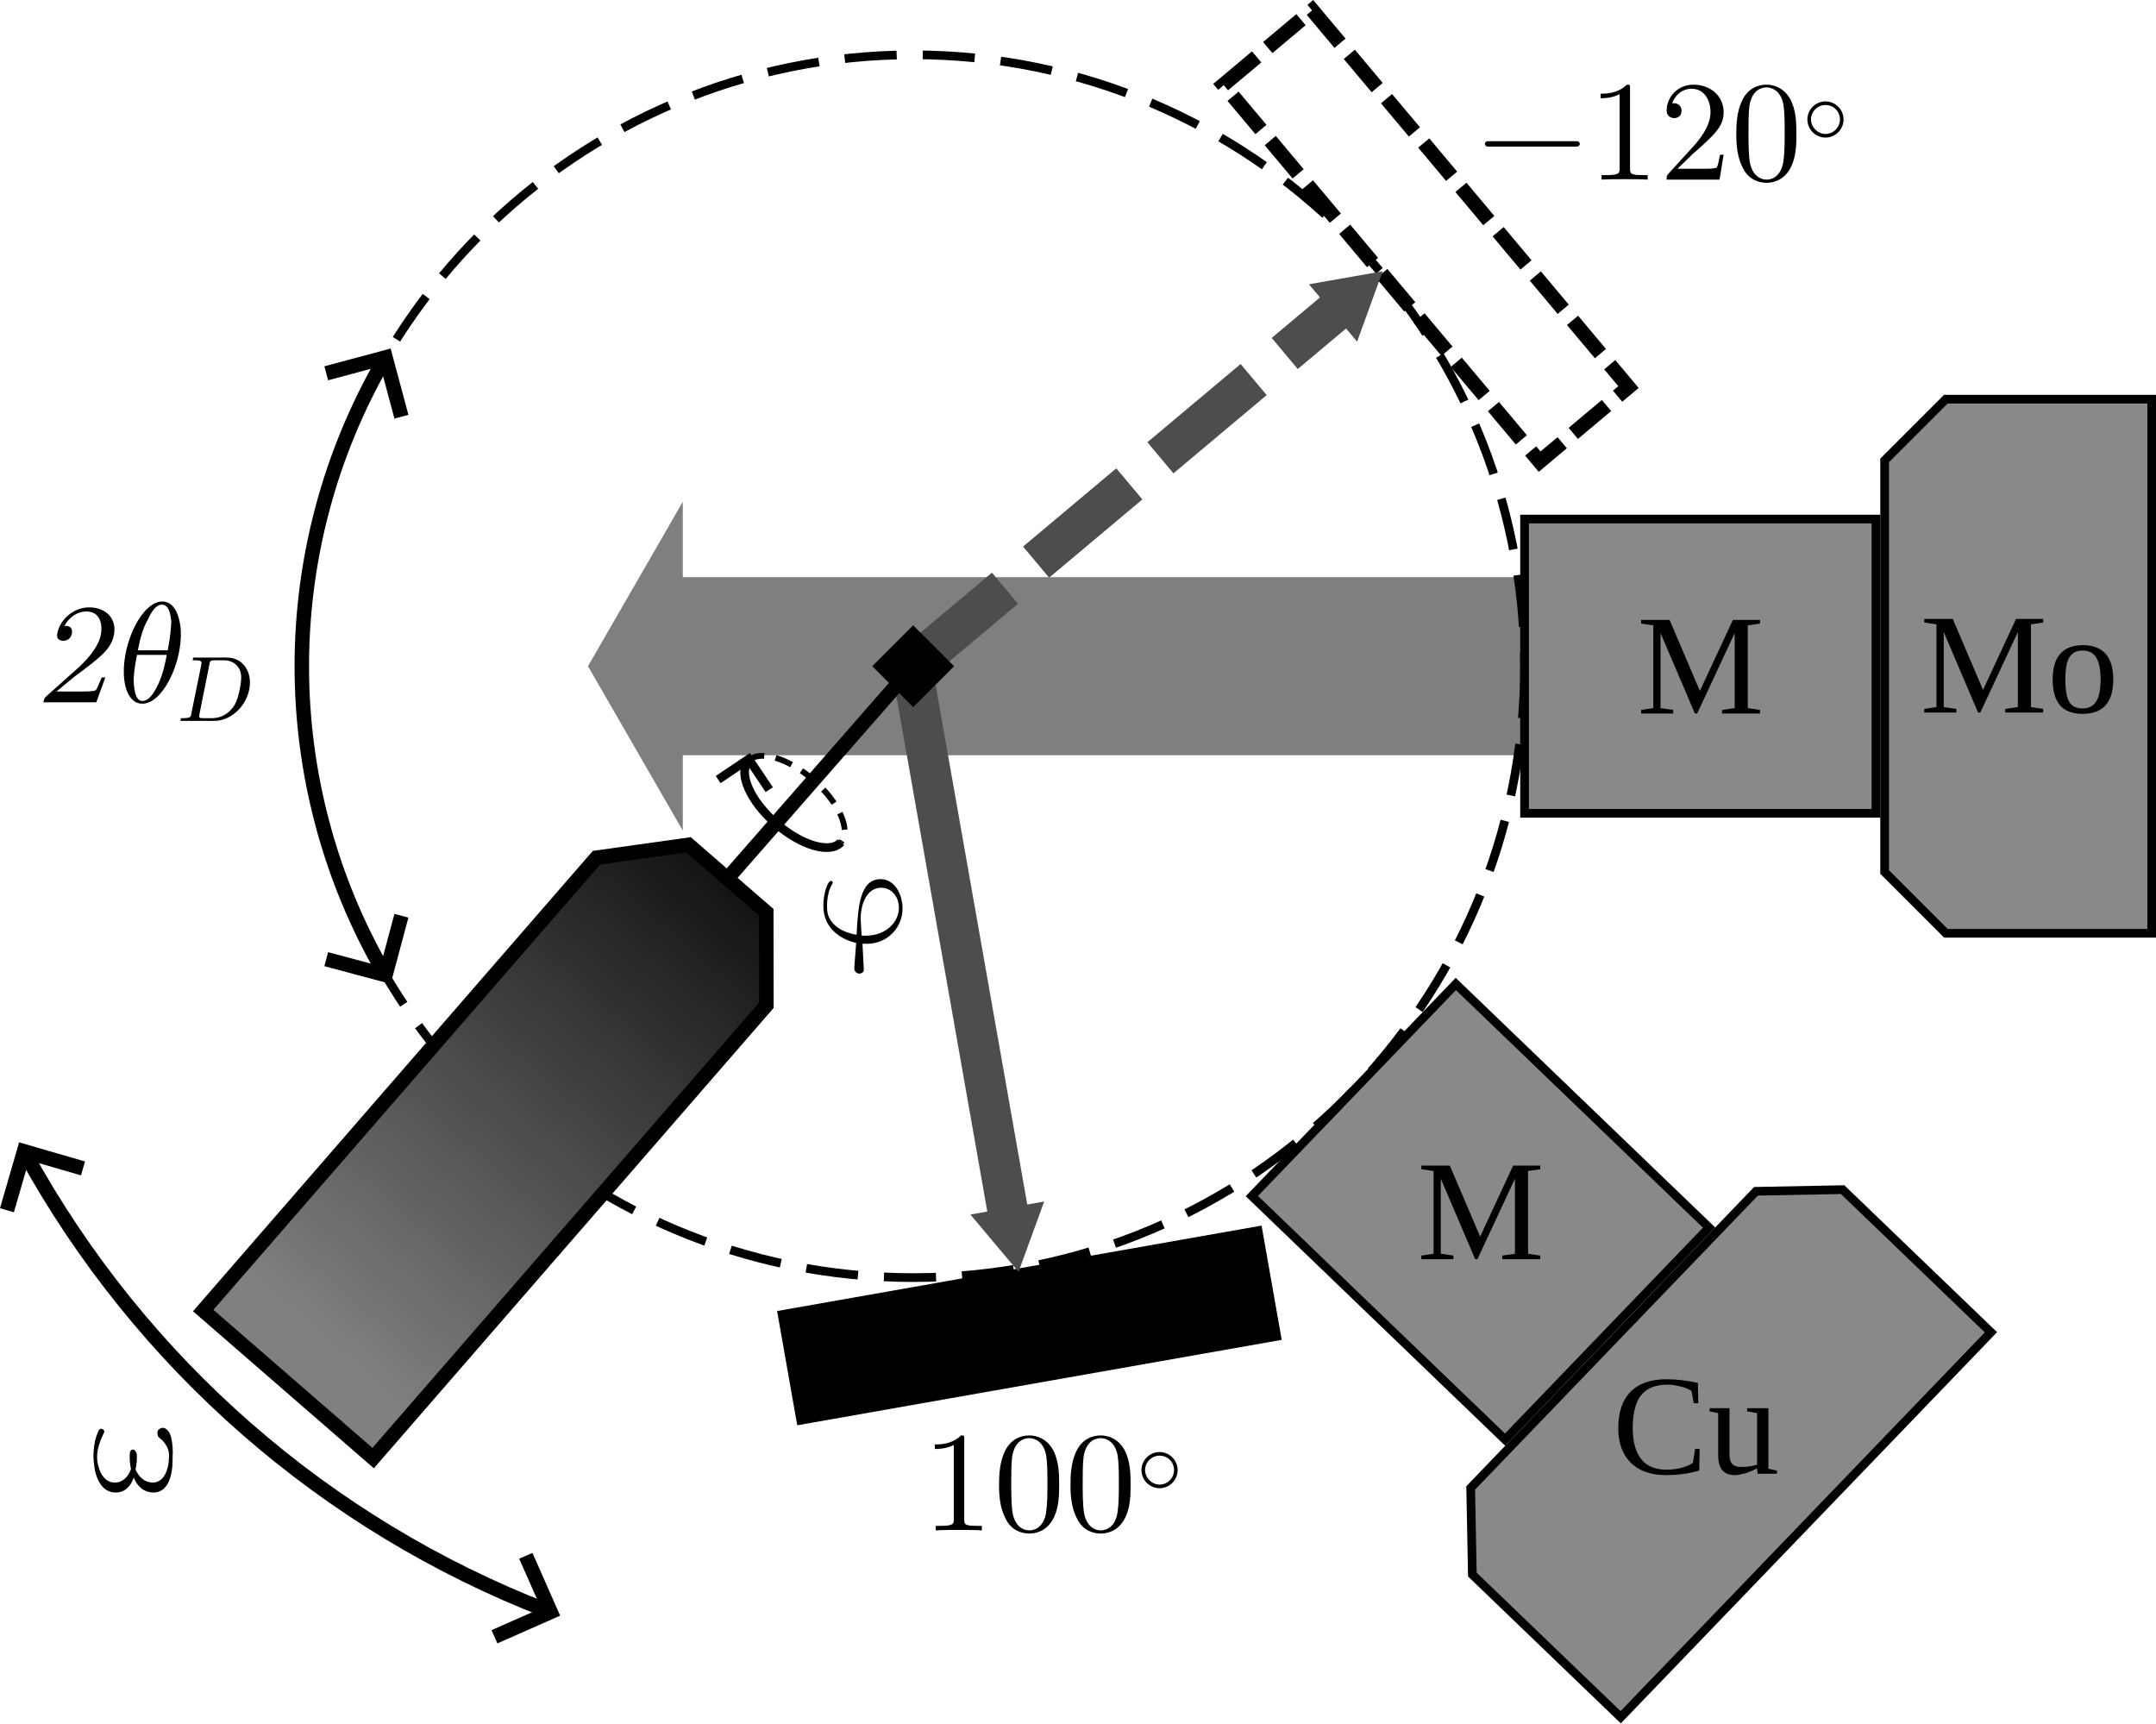
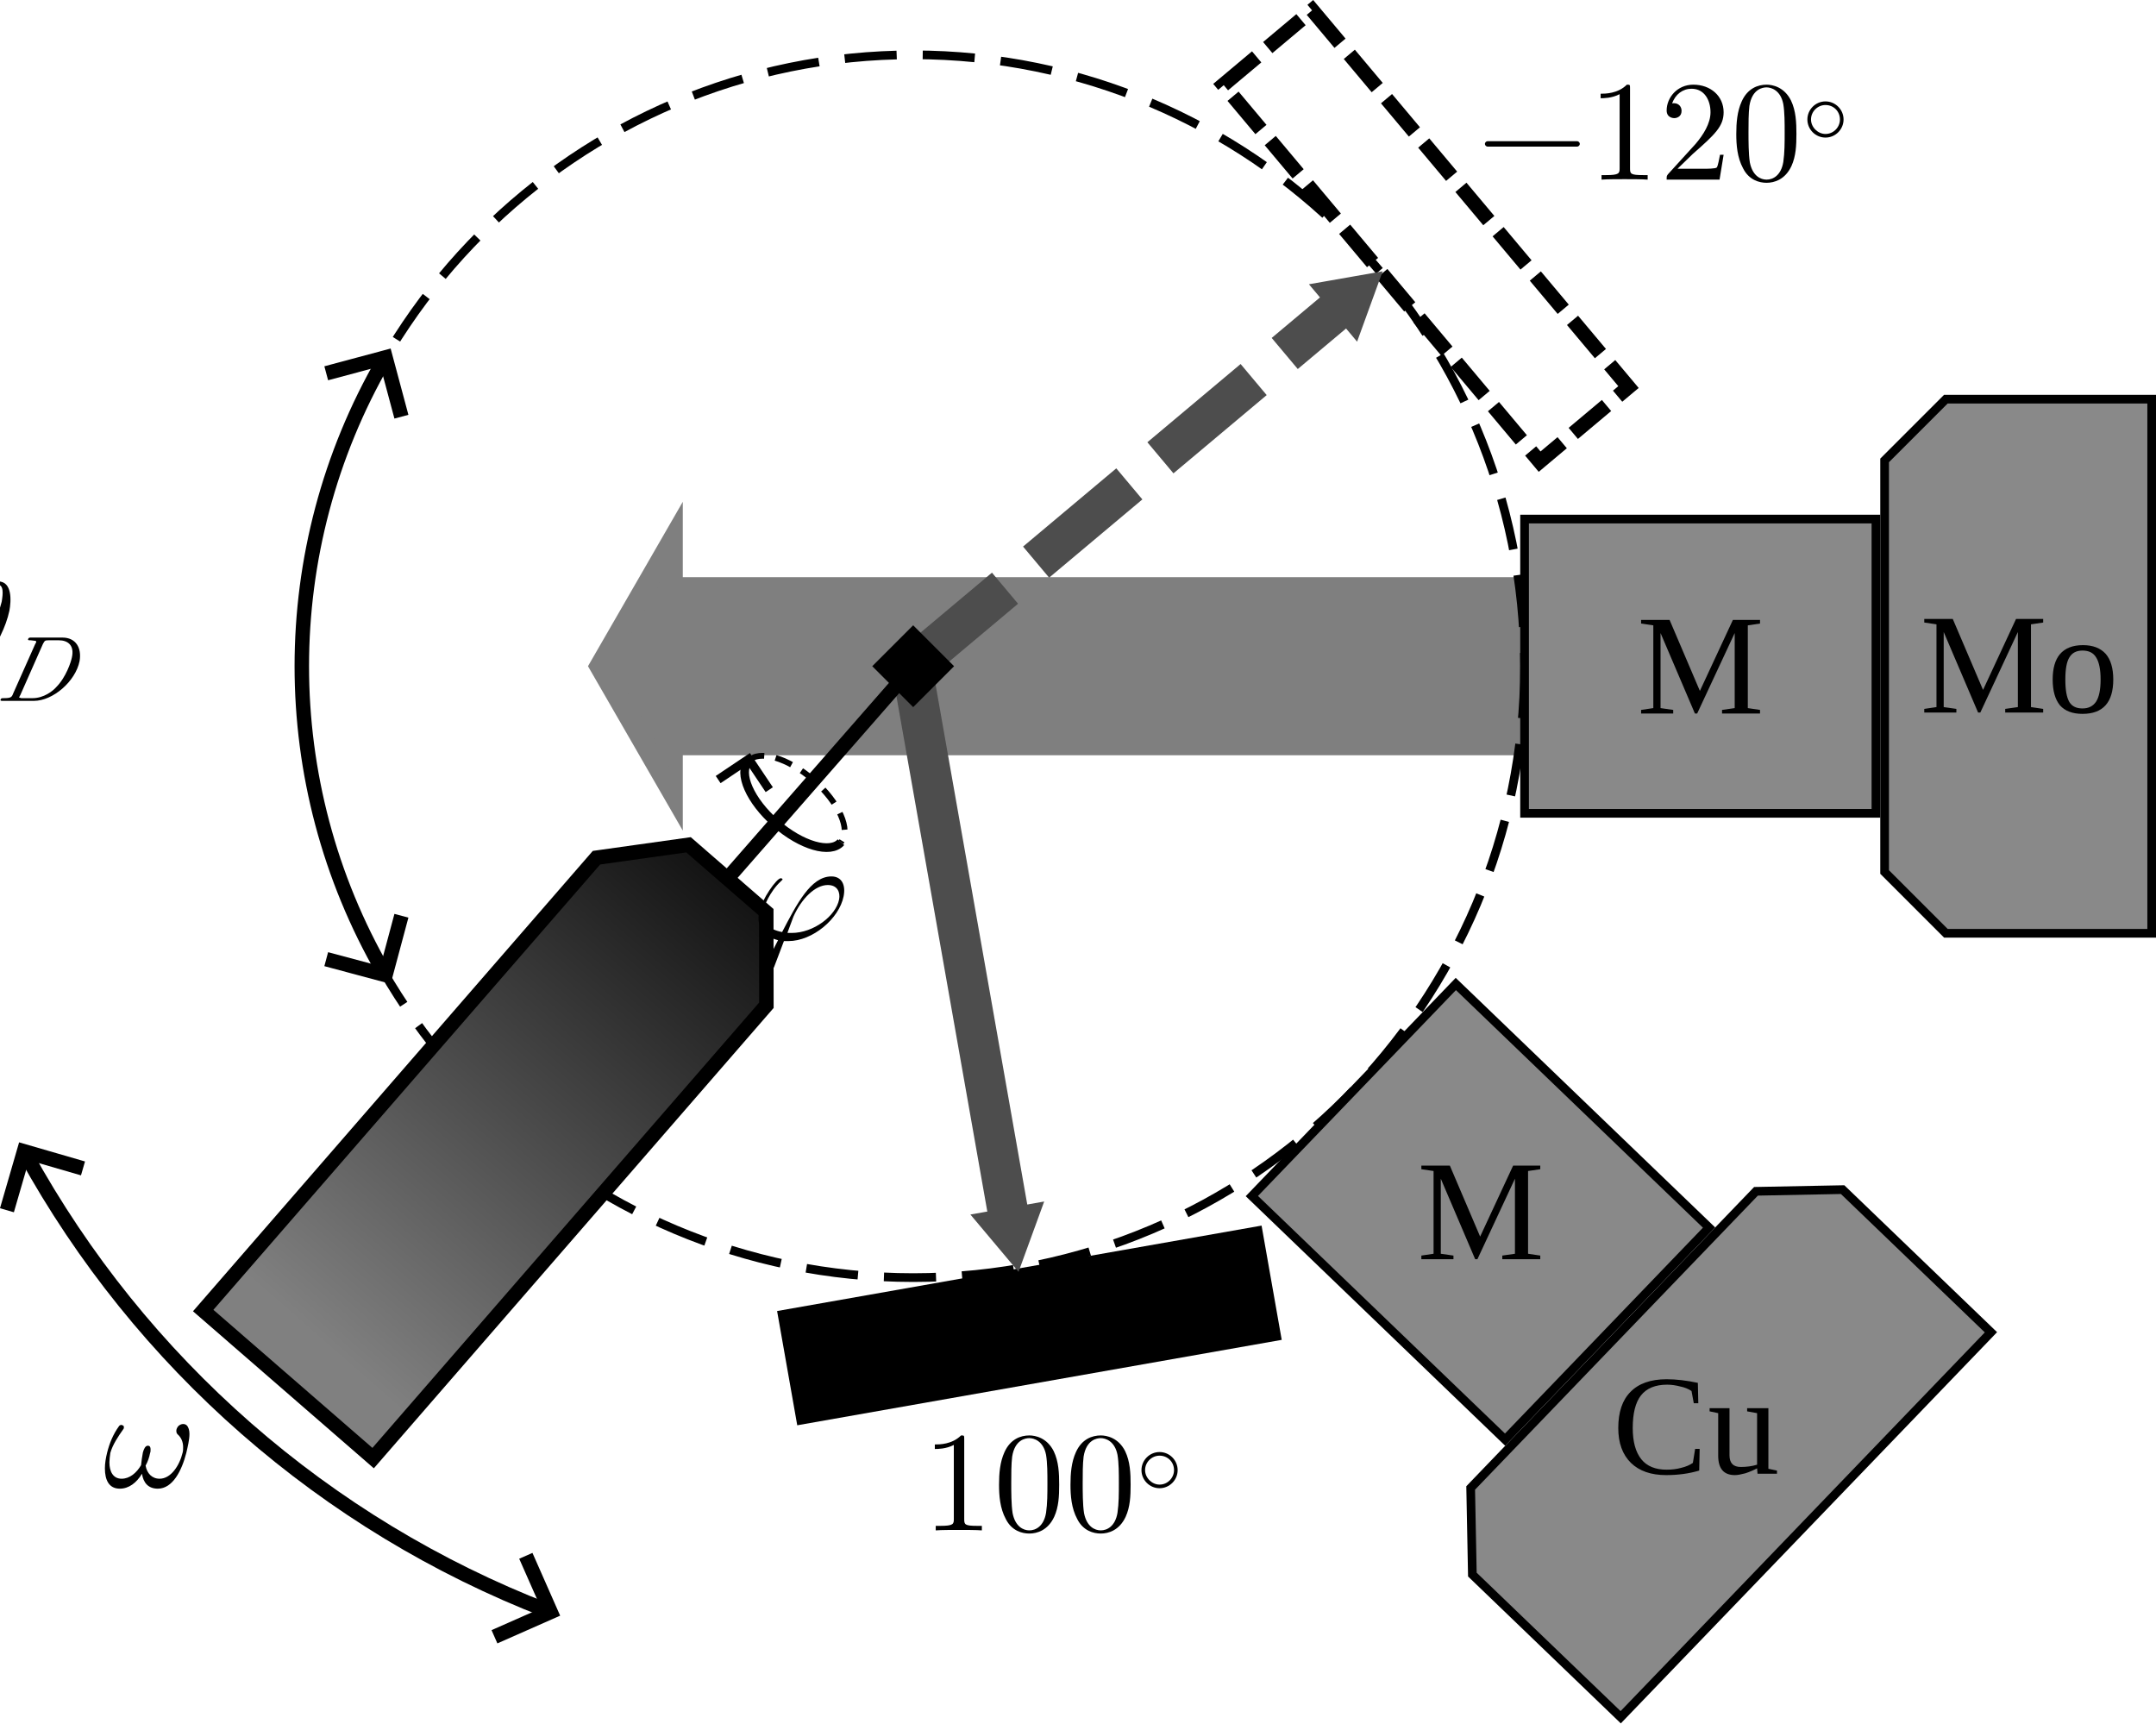
<svg xmlns="http://www.w3.org/2000/svg" xmlns:xlink="http://www.w3.org/1999/xlink" width="74.504mm" height="59.552mm" viewBox="0 0 74.504 59.552" version="1.1" id="svg1" xml:space="preserve">
  <defs id="defs1">
    <linearGradient id="linearGradient22">
      <stop style="stop-color:#000000;stop-opacity:1;" offset="0" id="stop22" />
      <stop style="stop-color:#808080;stop-opacity:1;" offset="1" id="stop23" />
    </linearGradient>
    <marker style="overflow:visible" id="marker22" refX="0" refY="0" orient="210" markerWidth="1" markerHeight="1" viewBox="0 0 1 1" preserveAspectRatio="xMidYMid" markerUnits="strokeWidth">
      <path style="fill:none;stroke:context-stroke;stroke-width:1;stroke-linecap:butt" d="M 3,-3 0,0 3,3" transform="rotate(180,0.125,0)" id="path22" />
    </marker>
    <marker style="overflow:visible" id="marker19" refX="0" refY="0" orient="auto-start-reverse" markerWidth="1" markerHeight="1" viewBox="0 0 1 1" preserveAspectRatio="xMidYMid">
      <path style="fill:none;stroke:context-stroke;stroke-width:1;stroke-linecap:butt" d="M 3,-3 0,0 3,3" transform="rotate(180,0.125,0)" id="path19" />
    </marker>
    <marker style="overflow:visible" id="ArrowWide" refX="0" refY="0" orient="auto-start-reverse" markerWidth="1" markerHeight="1" viewBox="0 0 1 1" preserveAspectRatio="xMidYMid">
      <path style="fill:none;stroke:context-stroke;stroke-width:1;stroke-linecap:butt" d="M 3,-3 0,0 3,3" transform="rotate(180,0.125,0)" id="path1" />
    </marker>
    <marker style="overflow:visible" id="marker12" refX="0" refY="0" orient="auto-start-reverse" markerWidth="0.3" markerHeight="0.3" viewBox="0 0 1 1" preserveAspectRatio="xMidYMid">
      <path transform="scale(0.5)" style="fill:context-stroke;fill-rule:evenodd;stroke:context-stroke;stroke-width:1pt" d="M 5.77,0 -2.88,5 V -5 Z" id="path12" />
    </marker>
    <marker style="overflow:visible" id="Triangle" refX="0" refY="0" orient="auto-start-reverse" markerWidth="0.1" markerHeight="0.3" viewBox="0 0 1 1" preserveAspectRatio="none">
      <path transform="scale(0.5)" style="fill:context-stroke;fill-rule:evenodd;stroke:context-stroke;stroke-width:1pt" d="M 5.77,0 -2.88,5 V -5 Z" id="path135" />
    </marker>
    <linearGradient xlink:href="#linearGradient22" id="linearGradient23" x1="46.09" y1="140.787" x2="29.581" y2="159.659" gradientUnits="userSpaceOnUse" gradientTransform="translate(-18.62818,-113.4255)" />
  </defs>
  <path style="fill:none;stroke:#7f7f7f;stroke-width:6.154;stroke-linecap:butt;stroke-miterlimit:4;stroke-dasharray:none;stroke-opacity:1;marker-end:url(#Triangle);paint-order:normal" d="M 63.779,23.021 H 22.504" id="path3" />
  <circle style="display:inline;fill:none;stroke:#000000;stroke-width:0.3;stroke-dasharray:1.8, 0.9;stroke-dashoffset:0;stroke-opacity:1" id="circle8" cx="31.556" cy="23.021" r="21.127" />
  <path style="display:inline;fill:none;stroke:#000000;stroke-width:0.5;stroke-dasharray:none;stroke-opacity:1;marker-start:url(#marker19);marker-end:url(#marker19)" id="circle1" d="m 13.26,33.585 a 21.127,21.127 0 0 1 0,-21.127" />
  <text xml:space="preserve" style="font-style:italic;font-variant:normal;font-weight:normal;font-stretch:normal;font-size:4.939px;font-family:'Times New Roman';-inkscape-font-specification:'Times New Roman,  Italic';text-align:start;writing-mode:lr-tb;direction:ltr;text-anchor:start;fill:none;fill-opacity:0.5;stroke:#000000;stroke-width:1.3;stroke-miterlimit:4;stroke-dasharray:none;stroke-dashoffset:0;stroke-opacity:1" x="58.109" y="17.824" id="text12">
    <tspan id="tspan12" style="fill:none;fill-opacity:0.5;stroke:#000000;stroke-width:1.3" x="58.109" y="17.824" />
  </text>
  <text xml:space="preserve" style="font-style:italic;font-variant:normal;font-weight:normal;font-stretch:normal;font-size:4.939px;font-family:'Times New Roman';-inkscape-font-specification:'Times New Roman,  Italic';text-align:start;writing-mode:lr-tb;direction:ltr;text-anchor:start;fill:#000000;fill-opacity:1;stroke:none;stroke-width:1.3;stroke-miterlimit:4;stroke-dasharray:none;stroke-dashoffset:0;stroke-opacity:1" x="54.329" y="19.954" id="text13">
    <tspan id="tspan13" style="fill:#000000;fill-opacity:1;stroke:none;stroke-width:1.3" x="54.329" y="19.954" />
  </text>
  <text xml:space="preserve" style="font-style:italic;font-variant:normal;font-weight:normal;font-stretch:normal;font-size:4.939px;font-family:'Times New Roman';-inkscape-font-specification:'Times New Roman,  Italic';text-align:start;writing-mode:lr-tb;direction:ltr;text-anchor:start;fill:#000000;stroke-width:0.465" x="55.244" y="10.144" id="text1-4">
    <tspan id="tspan1-8" style="font-style:normal;stroke-width:0.465" x="55.244" y="10.144" />
  </text>
  <rect style="fill:#000000;fill-opacity:1;stroke:none;stroke-width:1.223;stroke-linecap:butt;stroke-miterlimit:4;stroke-dasharray:none;stroke-opacity:1;paint-order:normal" id="rect3" width="4.009" height="17" x="49.278" y="-35.579" transform="rotate(80)" />
  <rect style="fill:none;fill-opacity:1;stroke:#000000;stroke-width:0.5;stroke-linecap:butt;stroke-miterlimit:4;stroke-dasharray:1.5, 0.5;stroke-dashoffset:0;stroke-opacity:1;paint-order:normal" id="rect4" width="4.009" height="17" x="30.503" y="29.419" transform="rotate(-40)" />
  <g id="g9" transform="translate(-18.62818,-113.4255)">
    <path style="fill:#898989;fill-opacity:1;stroke:#000000;stroke-width:0.3;stroke-dasharray:none;stroke-opacity:1" d="M 83.454,141.53 H 71.312 v -10.168 h 12.142 z" id="path7" />
    <path style="fill:#898989;fill-opacity:1;stroke:#000000;stroke-width:0.3;stroke-dasharray:none;stroke-opacity:1" d="m 83.754,129.335 2.117,-2.117 h 7.112 v 18.457 h -7.112 l -2.117,-2.117 z" id="path6" />
  </g>
  <g id="g10" transform="rotate(43.88408,181.6492,56.61313)">
    <path style="fill:#898989;fill-opacity:1;stroke:#000000;stroke-width:0.3;stroke-dasharray:none;stroke-opacity:1" d="M 83.454,141.53 H 71.312 v -10.168 h 12.142 z" id="path9" />
    <path style="fill:#898989;fill-opacity:1;stroke:#000000;stroke-width:0.3;stroke-dasharray:none;stroke-opacity:1" d="m 83.754,129.335 2.117,-2.117 h 7.112 v 18.457 h -7.112 l -2.117,-2.117 z" id="path10" />
  </g>
  <path style="fill:none;fill-opacity:1;stroke:#4d4d4d;stroke-width:1.402;stroke-linecap:butt;stroke-miterlimit:4;stroke-dasharray:4.206, 1.402;stroke-dashoffset:0;stroke-opacity:1;marker-end:url(#marker12);paint-order:normal" d="M 31.508,23.029 46.636,10.335" id="path13" />
  <path style="fill:none;fill-opacity:1;stroke:#4d4d4d;stroke-width:1.402;stroke-linecap:butt;stroke-miterlimit:4;stroke-dasharray:none;stroke-dashoffset:0;stroke-opacity:1;marker-end:url(#marker12);paint-order:normal" d="m 31.508,23.029 3.43,19.449" id="path14" />
  <rect style="fill:#000000;fill-opacity:1;stroke:none;stroke-width:0.3;stroke-dasharray:none;stroke-opacity:1" id="rect2" width="2" height="2" x="37.592" y="-7.035" transform="rotate(45)" />
  <path style="fill:none;fill-opacity:1;stroke:#000000;stroke-width:0.5;stroke-linecap:butt;stroke-miterlimit:4;stroke-dasharray:none;stroke-dashoffset:0;stroke-opacity:1;marker-start:url(#ArrowWide);marker-end:url(#marker19);paint-order:normal" id="path18" d="M 18.911,55.657 A 35,35 0 0 1 0.891,39.893" />
  <path id="path17" style="fill:url(#linearGradient23);fill-opacity:1;stroke:#000000;stroke-width:0.5;stroke-linecap:butt;stroke-miterlimit:4;stroke-dasharray:none;stroke-dashoffset:0;stroke-opacity:1;paint-order:normal" d="m 26.48,31.525 0.004,3.212 -13.59,15.648 -5.872,-5.099 13.59,-15.648 3.181,-0.446 z m -1.343,-1.167 6.419,-7.338" />
  <path style="fill:none;fill-opacity:1;stroke:#000000;stroke-width:0.2;stroke-linecap:butt;stroke-miterlimit:4;stroke-dasharray:0.6, 0.4;stroke-dashoffset:0;stroke-opacity:1;paint-order:normal" id="path20" d="m -2.77,36.782 a 0.992,2.126 0 0 1 0.992,2.126 0.992,2.126 0 0 1 -0.992,2.126" transform="rotate(-48.82)" />
  <path style="fill:none;fill-opacity:1;stroke:#000000;stroke-width:0.3;stroke-linecap:butt;stroke-miterlimit:4;stroke-dasharray:none;stroke-dashoffset:0;stroke-opacity:1;marker-start:url(#marker22);paint-order:normal" id="path21" d="m 2.77,36.782 a 0.992,2.126 0 0 1 0.992,2.126 0.992,2.126 0 0 1 -0.992,2.126" transform="matrix(-0.6584268,0.7526448,0.7526448,0.6584268,0,0)" />
  <text xml:space="preserve" style="font-style:italic;font-variant:normal;font-weight:normal;font-stretch:normal;font-size:4.939px;font-family:'Times New Roman';-inkscape-font-specification:'Times New Roman,  Italic';text-align:start;writing-mode:lr-tb;direction:ltr;text-anchor:start;fill:#000000;fill-opacity:1;stroke:none;stroke-width:0.3;stroke-linecap:butt;stroke-miterlimit:4;stroke-dasharray:none;stroke-dashoffset:0;stroke-opacity:1;paint-order:normal" x="66.354" y="24.622" id="text23">
    <tspan id="tspan23" style="font-style:normal;font-variant:normal;font-weight:normal;font-stretch:normal;font-family:'Times New Roman';-inkscape-font-specification:'Times New Roman, ';fill:#000000;fill-opacity:1;stroke:none;stroke-width:0.3" x="66.354" y="24.622">Mo</tspan>
  </text>
  <text xml:space="preserve" style="font-style:italic;font-variant:normal;font-weight:normal;font-stretch:normal;font-size:4.939px;font-family:'Times New Roman';-inkscape-font-specification:'Times New Roman,  Italic';text-align:start;writing-mode:lr-tb;direction:ltr;text-anchor:start;fill:#000000;fill-opacity:1;stroke:none;stroke-width:0.3;stroke-linecap:butt;stroke-miterlimit:4;stroke-dasharray:none;stroke-dashoffset:0;stroke-opacity:1;paint-order:normal" x="56.57" y="24.656" id="text23-4">
    <tspan style="font-style:normal;font-variant:normal;font-weight:normal;font-stretch:normal;font-family:'Times New Roman';-inkscape-font-specification:'Times New Roman, ';fill:#000000;fill-opacity:1;stroke:none;stroke-width:0.3" x="56.57" y="24.656" id="tspan1">М</tspan>
  </text>
  <text xml:space="preserve" style="font-style:italic;font-variant:normal;font-weight:normal;font-stretch:normal;font-size:4.939px;font-family:'Times New Roman';-inkscape-font-specification:'Times New Roman,  Italic';text-align:start;writing-mode:lr-tb;direction:ltr;text-anchor:start;fill:#000000;fill-opacity:1;stroke:none;stroke-width:0.3;stroke-linecap:butt;stroke-miterlimit:4;stroke-dasharray:none;stroke-dashoffset:0;stroke-opacity:1;paint-order:normal" x="48.975" y="43.51" id="text23-4-4">
    <tspan style="font-style:normal;font-variant:normal;font-weight:normal;font-stretch:normal;font-family:'Times New Roman';-inkscape-font-specification:'Times New Roman, ';fill:#000000;fill-opacity:1;stroke:none;stroke-width:0.3" x="48.975" y="43.51" id="tspan1-5">М</tspan>
  </text>
  <text xml:space="preserve" style="font-style:italic;font-variant:normal;font-weight:normal;font-stretch:normal;font-size:4.939px;font-family:'Times New Roman';-inkscape-font-specification:'Times New Roman,  Italic';text-align:start;writing-mode:lr-tb;direction:ltr;text-anchor:start;fill:#000000;fill-opacity:1;stroke:none;stroke-width:0.3;stroke-linecap:butt;stroke-miterlimit:4;stroke-dasharray:none;stroke-dashoffset:0;stroke-opacity:1;paint-order:normal" x="55.72" y="50.923" id="text23-1">
    <tspan id="tspan23-7" style="font-style:normal;font-variant:normal;font-weight:normal;font-stretch:normal;font-family:'Times New Roman';-inkscape-font-specification:'Times New Roman, ';fill:#000000;fill-opacity:1;stroke:none;stroke-width:0.3" x="55.72" y="50.923">Cu</tspan>
  </text>
  <text xml:space="preserve" style="font-style:italic;font-variant:normal;font-weight:normal;font-stretch:normal;font-size:4.939px;font-family:'Times New Roman';-inkscape-font-specification:'Times New Roman,  Italic';text-align:start;writing-mode:lr-tb;direction:ltr;text-anchor:start;fill:#000000;fill-opacity:1;stroke:none;stroke-width:0.3;stroke-linecap:butt;stroke-miterlimit:4;stroke-dasharray:none;stroke-dashoffset:0;stroke-opacity:1;paint-order:normal" x="53.786" y="33.249" id="text23-5">
    <tspan id="tspan23-2" style="font-style:normal;font-variant:normal;font-weight:normal;font-stretch:normal;font-family:'Times New Roman';-inkscape-font-specification:'Times New Roman, ';fill:#000000;fill-opacity:1;stroke:none;stroke-width:0.3" x="53.786" y="33.249" />
  </text>
  <text xml:space="preserve" style="font-style:italic;font-size:4.939px;font-family:'CMU Serif';-inkscape-font-specification:'CMU Serif Italic';text-align:start;writing-mode:lr-tb;direction:ltr;text-anchor:start;fill:#000000;stroke-width:0.465" x="30.225" y="52.884" id="text2">
    <tspan id="tspan2" style="font-style:normal;font-variant:normal;font-weight:normal;font-stretch:normal;font-family:'Latin Modern Math';-inkscape-font-specification:'Latin Modern Math';stroke-width:0.465" x="30.225" y="52.884"> 100<tspan style="font-size:65%;baseline-shift:super" id="tspan5">◦</tspan>
    </tspan>
  </text>
  <text xml:space="preserve" style="font-style:italic;font-size:4.939px;font-family:'CMU Serif';-inkscape-font-specification:'CMU Serif Italic';text-align:start;writing-mode:lr-tb;direction:ltr;text-anchor:start;fill:#000000;stroke-width:0.465" x="51.032" y="6.209" id="text2-5">
    <tspan id="tspan2-5" style="font-style:normal;font-variant:normal;font-weight:normal;font-stretch:normal;font-family:'Latin Modern Math';-inkscape-font-specification:'Latin Modern Math';stroke-width:0.465" x="51.032" y="6.209">−120<tspan style="font-size:65%;baseline-shift:super" id="tspan5-7">◦</tspan>
    </tspan>
  </text>
-   <text xml:space="preserve" style="font-style:italic;font-size:4.939px;font-family:'CMU Serif';-inkscape-font-specification:'CMU Serif Italic';text-align:start;writing-mode:lr-tb;direction:ltr;text-anchor:start;fill:#000000;stroke-width:0.465" x="3.029" y="51.528" id="text2-4">
-     <tspan id="tspan2-8" style="font-style:normal;font-variant:normal;font-weight:normal;font-stretch:normal;font-family:'Latin Modern Math';-inkscape-font-specification:'Latin Modern Math';stroke-width:0.465" x="3.029" y="51.528">ω</tspan>
+   <text xml:space="preserve" style="font-style:italic;font-size:4.939px;font-family:'CMU Serif';-inkscape-font-specification:'CMU Serif Italic';text-align:start;writing-mode:lr-tb;direction:ltr;text-anchor:start;fill:#000000;stroke-width:0.465" x="3.563" y="51.394" id="text2-4">
+     <tspan id="tspan2-8" style="font-style:normal;font-variant:normal;font-weight:normal;font-stretch:normal;font-family:'Latin Modern Math';-inkscape-font-specification:'Latin Modern Math';stroke-width:0.465" x="3.563" y="51.394">𝜔</tspan>
  </text>
-   <text xml:space="preserve" style="font-style:normal;font-variant:normal;font-weight:normal;font-stretch:normal;font-size:4.939px;font-family:'Latin Modern Math';-inkscape-font-specification:'Latin Modern Math';text-align:start;writing-mode:lr-tb;direction:ltr;text-anchor:start;fill:#000000;stroke-width:0.465" x="28.241" y="32.568" id="text4">
-     <tspan id="tspan4" style="stroke-width:0.465" x="28.241" y="32.568">φ</tspan>
+   <text xml:space="preserve" style="font-style:normal;font-variant:normal;font-weight:normal;font-stretch:normal;font-size:4.939px;font-family:'Latin Modern Math';-inkscape-font-specification:'Latin Modern Math';text-align:start;writing-mode:lr-tb;direction:ltr;text-anchor:start;white-space:pre;inline-size:1.874;fill:#000000;stroke-width:0.465" x="28.241" y="32.568" id="text4" />
+   <text xml:space="preserve" style="font-style:italic;font-size:4.939px;font-family:'CMU Serif';-inkscape-font-specification:'CMU Serif Italic';text-align:start;writing-mode:lr-tb;direction:ltr;text-anchor:start;white-space:pre;inline-size:0;fill:#000000;stroke-width:0.3;stroke-dasharray:1.8, 0.9;stroke-dashoffset:0" x="21.734" y="132.292" id="text3" transform="translate(-20.48578,-108.0237)">
+     <tspan id="tspan6" x="21.734" y="136.798" />
  </text>
-   <text xml:space="preserve" style="font-style:italic;font-size:4.939px;font-family:'CMU Serif';-inkscape-font-specification:'CMU Serif Italic';text-align:start;writing-mode:lr-tb;direction:ltr;text-anchor:start;white-space:pre;inline-size:0;fill:#000000;stroke-width:0.3;stroke-dasharray:1.8, 0.9;stroke-dashoffset:0" x="21.734" y="132.292" id="text3" transform="translate(-20.48578,-108.0237)">
-     <tspan id="tspan3" style="font-style:italic;font-variant:normal;font-weight:normal;font-stretch:normal;font-family:'Latin Modern Math';-inkscape-font-specification:'Latin Modern Math Italic';stroke-width:0.3" x="21.734" y="132.292">2θ<tspan style="font-size:65%;baseline-shift:sub" id="tspan6">D</tspan>
+   <text xml:space="preserve" style="font-style:italic;font-variant:normal;font-weight:normal;font-stretch:normal;font-size:4.939px;line-height:1.1;font-family:'Latin Modern Math';-inkscape-font-specification:'Latin Modern Math Italic';text-align:center;word-spacing:0px;writing-mode:lr-tb;direction:ltr;text-anchor:middle;fill:#000000;stroke-width:0.132;stroke-linejoin:round;stroke-dasharray:1.323, 0.661" x="5.386" y="23.576" id="text7">
+     <tspan id="tspan7" style="stroke-width:0.132" x="5.386" y="23.576">2𝜃<tspan style="font-size:65%;baseline-shift:sub" id="tspan8">𝐷</tspan>
    </tspan>
  </text>
+   <text xml:space="preserve" style="font-style:italic;font-variant:normal;font-weight:normal;font-stretch:normal;font-size:4.939px;line-height:1.1;font-family:'Latin Modern Math';-inkscape-font-specification:'Latin Modern Math Italic';text-align:center;word-spacing:0px;writing-mode:lr-tb;direction:ltr;text-anchor:middle;fill:#000000;stroke-width:0.132;stroke-linejoin:round;stroke-dasharray:1.323, 0.661" x="29.867" y="32.473" id="text9">
+     <tspan id="tspan9" style="stroke-width:0.132" x="29.867" y="32.473">𝜑</tspan>
+   </text>
</svg>
